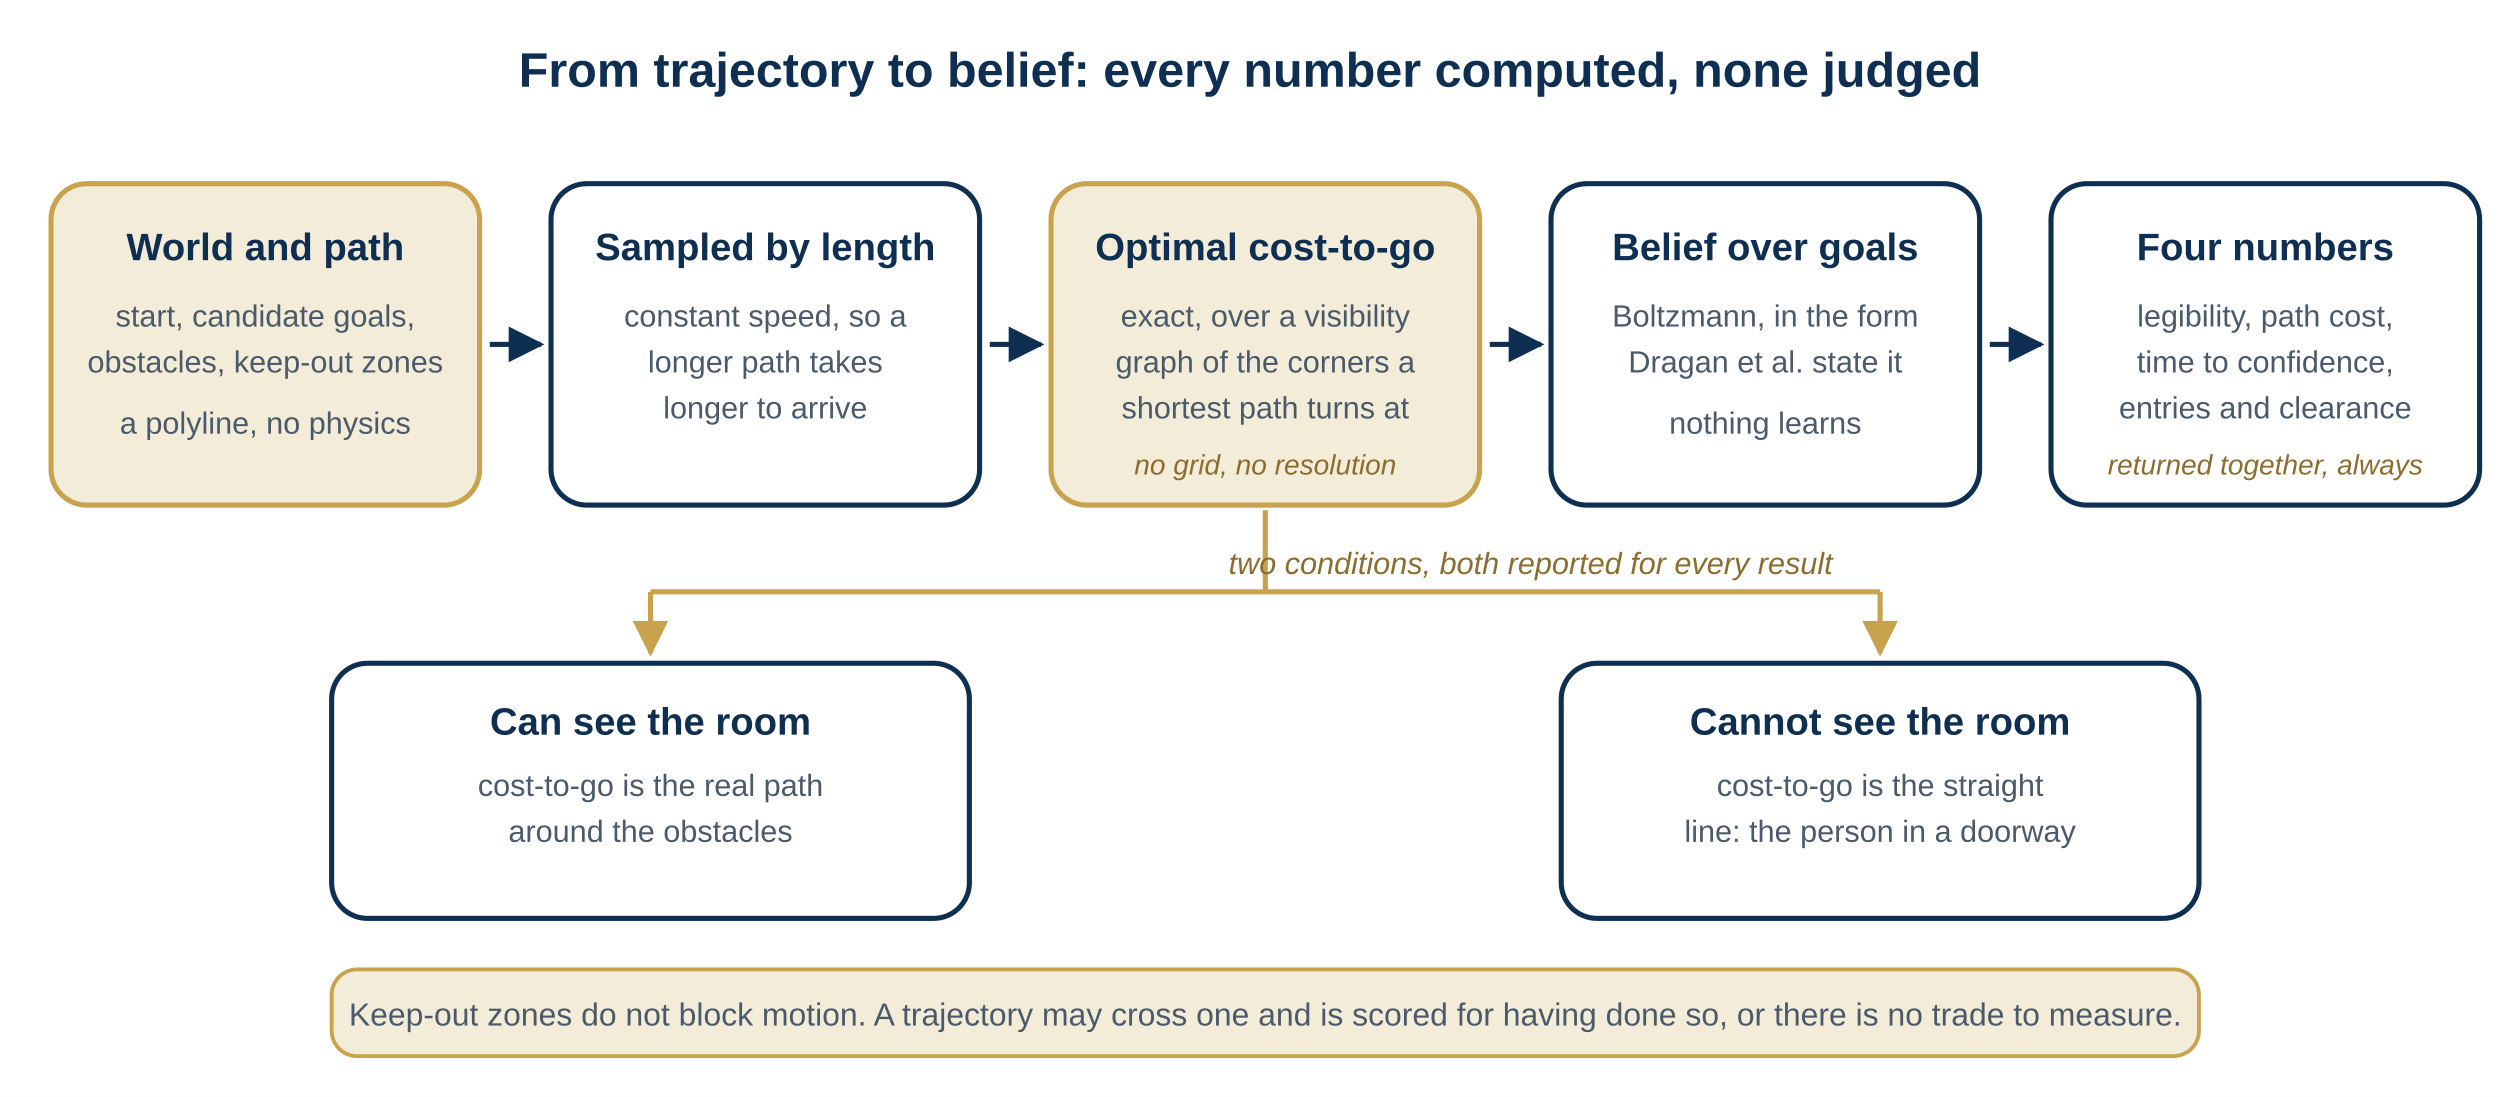
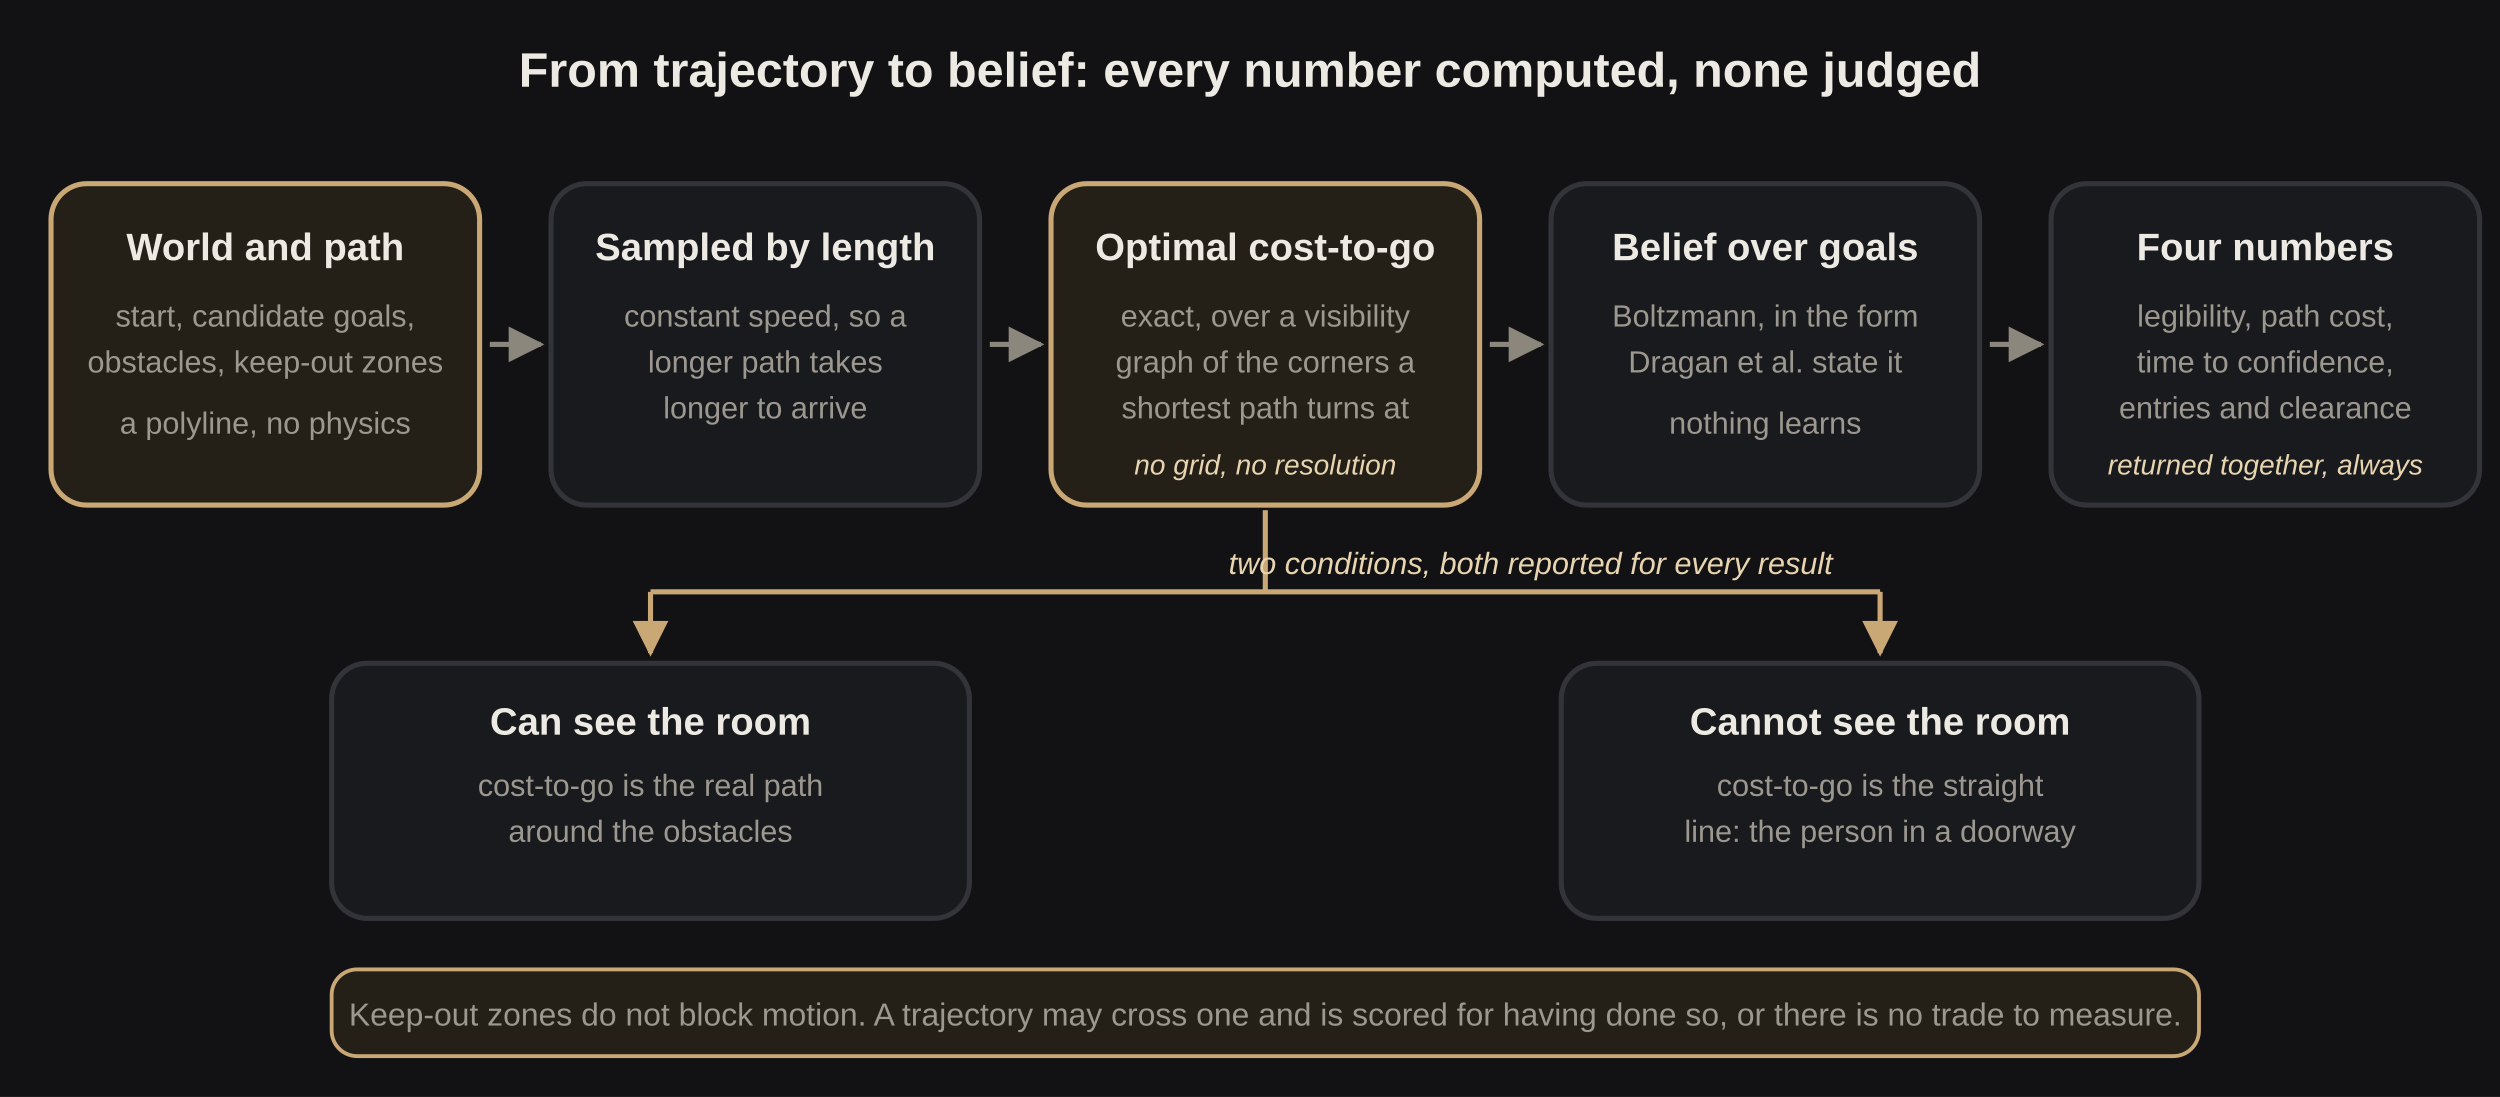
<svg xmlns="http://www.w3.org/2000/svg" viewBox="0 0 980 430" font-family="Segoe UI, Arial, sans-serif">
  <defs>
    <marker id="larr" viewBox="0 0 10 10" refX="9" refY="5" markerWidth="7" markerHeight="7" orient="auto-start-reverse">
-       <path d="M0,0 L10,5 L0,10 z" fill="#0f2f52" />
+       <path d="M0,0 L10,5 L0,10 z" fill="#8B877D" />
    </marker>
    <marker id="larrg" viewBox="0 0 10 10" refX="9" refY="5" markerWidth="7" markerHeight="7" orient="auto-start-reverse">
-       <path d="M0,0 L10,5 L0,10 z" fill="#c8a24c" />
+       <path d="M0,0 L10,5 L0,10 z" fill="#C9A876" />
    </marker>
  </defs>
-   <rect width="980" height="430" fill="#ffffff" />
-   <text x="490" y="34" text-anchor="middle" font-size="19" font-weight="700" fill="#0f2f52">From trajectory to belief: every number computed, none judged</text>
-   <rect x="20" y="72" width="168" height="126" rx="14" fill="#f3ecd8" stroke="#c8a24c" stroke-width="2" />
-   <text x="104" y="102" text-anchor="middle" font-size="15" font-weight="700" fill="#0f2f52">World and path</text>
-   <text x="104" y="128" text-anchor="middle" font-size="12" fill="#4b5a6a">start, candidate goals,</text>
-   <text x="104" y="146" text-anchor="middle" font-size="12" fill="#4b5a6a">obstacles, keep-out zones</text>
-   <text x="104" y="170" text-anchor="middle" font-size="12" fill="#4b5a6a">a polyline, no physics</text>
-   <line x1="192" y1="135" x2="212" y2="135" stroke="#0f2f52" stroke-width="2" marker-end="url(#larr)" />
-   <rect x="216" y="72" width="168" height="126" rx="14" fill="#ffffff" stroke="#0f2f52" stroke-width="2" />
-   <text x="300" y="102" text-anchor="middle" font-size="15" font-weight="700" fill="#0f2f52">Sampled by length</text>
-   <text x="300" y="128" text-anchor="middle" font-size="12" fill="#4b5a6a">constant speed, so a</text>
-   <text x="300" y="146" text-anchor="middle" font-size="12" fill="#4b5a6a">longer path takes</text>
-   <text x="300" y="164" text-anchor="middle" font-size="12" fill="#4b5a6a">longer to arrive</text>
-   <line x1="388" y1="135" x2="408" y2="135" stroke="#0f2f52" stroke-width="2" marker-end="url(#larr)" />
-   <rect x="412" y="72" width="168" height="126" rx="14" fill="#f3ecd8" stroke="#c8a24c" stroke-width="2" />
-   <text x="496" y="102" text-anchor="middle" font-size="15" font-weight="700" fill="#0f2f52">Optimal cost-to-go</text>
-   <text x="496" y="128" text-anchor="middle" font-size="12" fill="#4b5a6a">exact, over a visibility</text>
-   <text x="496" y="146" text-anchor="middle" font-size="12" fill="#4b5a6a">graph of the corners a</text>
-   <text x="496" y="164" text-anchor="middle" font-size="12" fill="#4b5a6a">shortest path turns at</text>
-   <text x="496" y="186" text-anchor="middle" font-size="11" font-style="italic" fill="#8a6d2f">no grid, no resolution</text>
-   <line x1="584" y1="135" x2="604" y2="135" stroke="#0f2f52" stroke-width="2" marker-end="url(#larr)" />
-   <rect x="608" y="72" width="168" height="126" rx="14" fill="#ffffff" stroke="#0f2f52" stroke-width="2" />
-   <text x="692" y="102" text-anchor="middle" font-size="15" font-weight="700" fill="#0f2f52">Belief over goals</text>
-   <text x="692" y="128" text-anchor="middle" font-size="12" fill="#4b5a6a">Boltzmann, in the form</text>
-   <text x="692" y="146" text-anchor="middle" font-size="12" fill="#4b5a6a">Dragan et al. state it</text>
-   <text x="692" y="170" text-anchor="middle" font-size="12" fill="#4b5a6a">nothing learns</text>
-   <line x1="780" y1="135" x2="800" y2="135" stroke="#0f2f52" stroke-width="2" marker-end="url(#larr)" />
-   <rect x="804" y="72" width="168" height="126" rx="14" fill="#ffffff" stroke="#0f2f52" stroke-width="2" />
-   <text x="888" y="102" text-anchor="middle" font-size="15" font-weight="700" fill="#0f2f52">Four numbers</text>
-   <text x="888" y="128" text-anchor="middle" font-size="12" fill="#4b5a6a">legibility, path cost,</text>
-   <text x="888" y="146" text-anchor="middle" font-size="12" fill="#4b5a6a">time to confidence,</text>
-   <text x="888" y="164" text-anchor="middle" font-size="12" fill="#4b5a6a">entries and clearance</text>
-   <text x="888" y="186" text-anchor="middle" font-size="11" font-style="italic" fill="#8a6d2f">returned together, always</text>
-   <line x1="496" y1="200" x2="496" y2="232" stroke="#c8a24c" stroke-width="2" />
-   <line x1="255" y1="232" x2="737" y2="232" stroke="#c8a24c" stroke-width="2" />
-   <line x1="255" y1="232" x2="255" y2="256" stroke="#c8a24c" stroke-width="2" marker-end="url(#larrg)" />
-   <line x1="737" y1="232" x2="737" y2="256" stroke="#c8a24c" stroke-width="2" marker-end="url(#larrg)" />
-   <text x="600" y="225" text-anchor="middle" font-size="12" font-style="italic" fill="#8a6d2f">two conditions, both reported for every result</text>
-   <rect x="130" y="260" width="250" height="100" rx="14" fill="#ffffff" stroke="#0f2f52" stroke-width="2" />
-   <text x="255" y="288" text-anchor="middle" font-size="15" font-weight="700" fill="#0f2f52">Can see the room</text>
-   <text x="255" y="312" text-anchor="middle" font-size="12" fill="#4b5a6a">cost-to-go is the real path</text>
-   <text x="255" y="330" text-anchor="middle" font-size="12" fill="#4b5a6a">around the obstacles</text>
-   <rect x="612" y="260" width="250" height="100" rx="14" fill="#ffffff" stroke="#0f2f52" stroke-width="2" />
-   <text x="737" y="288" text-anchor="middle" font-size="15" font-weight="700" fill="#0f2f52">Cannot see the room</text>
-   <text x="737" y="312" text-anchor="middle" font-size="12" fill="#4b5a6a">cost-to-go is the straight</text>
-   <text x="737" y="330" text-anchor="middle" font-size="12" fill="#4b5a6a">line: the person in a doorway</text>
-   <rect x="130" y="380" width="732" height="34" rx="10" fill="#f3ecd8" stroke="#c8a24c" stroke-width="1.5" />
-   <text x="496" y="402" text-anchor="middle" font-size="12.5" fill="#4b5a6a">Keep-out zones do not block motion. A trajectory may cross one and is scored for having done so, or there is no trade to measure.</text>
+   <rect width="980" height="430" fill="#121214" />
+   <text x="490" y="34" text-anchor="middle" font-size="19" font-weight="700" fill="#EDEAE3">From trajectory to belief: every number computed, none judged</text>
+   <rect x="20" y="72" width="168" height="126" rx="14" fill="#241F17" stroke="#C9A876" stroke-width="2" />
+   <text x="104" y="102" text-anchor="middle" font-size="15" font-weight="700" fill="#EDEAE3">World and path</text>
+   <text x="104" y="128" text-anchor="middle" font-size="12" fill="#9C988F">start, candidate goals,</text>
+   <text x="104" y="146" text-anchor="middle" font-size="12" fill="#9C988F">obstacles, keep-out zones</text>
+   <text x="104" y="170" text-anchor="middle" font-size="12" fill="#9C988F">a polyline, no physics</text>
+   <line x1="192" y1="135" x2="212" y2="135" stroke="#8B877D" stroke-width="2" marker-end="url(#larr)" />
+   <rect x="216" y="72" width="168" height="126" rx="14" fill="#191A1D" stroke="#33343A" stroke-width="2" />
+   <text x="300" y="102" text-anchor="middle" font-size="15" font-weight="700" fill="#EDEAE3">Sampled by length</text>
+   <text x="300" y="128" text-anchor="middle" font-size="12" fill="#9C988F">constant speed, so a</text>
+   <text x="300" y="146" text-anchor="middle" font-size="12" fill="#9C988F">longer path takes</text>
+   <text x="300" y="164" text-anchor="middle" font-size="12" fill="#9C988F">longer to arrive</text>
+   <line x1="388" y1="135" x2="408" y2="135" stroke="#8B877D" stroke-width="2" marker-end="url(#larr)" />
+   <rect x="412" y="72" width="168" height="126" rx="14" fill="#241F17" stroke="#C9A876" stroke-width="2" />
+   <text x="496" y="102" text-anchor="middle" font-size="15" font-weight="700" fill="#EDEAE3">Optimal cost-to-go</text>
+   <text x="496" y="128" text-anchor="middle" font-size="12" fill="#9C988F">exact, over a visibility</text>
+   <text x="496" y="146" text-anchor="middle" font-size="12" fill="#9C988F">graph of the corners a</text>
+   <text x="496" y="164" text-anchor="middle" font-size="12" fill="#9C988F">shortest path turns at</text>
+   <text x="496" y="186" text-anchor="middle" font-size="11" font-style="italic" fill="#E8D5B0">no grid, no resolution</text>
+   <line x1="584" y1="135" x2="604" y2="135" stroke="#8B877D" stroke-width="2" marker-end="url(#larr)" />
+   <rect x="608" y="72" width="168" height="126" rx="14" fill="#191A1D" stroke="#33343A" stroke-width="2" />
+   <text x="692" y="102" text-anchor="middle" font-size="15" font-weight="700" fill="#EDEAE3">Belief over goals</text>
+   <text x="692" y="128" text-anchor="middle" font-size="12" fill="#9C988F">Boltzmann, in the form</text>
+   <text x="692" y="146" text-anchor="middle" font-size="12" fill="#9C988F">Dragan et al. state it</text>
+   <text x="692" y="170" text-anchor="middle" font-size="12" fill="#9C988F">nothing learns</text>
+   <line x1="780" y1="135" x2="800" y2="135" stroke="#8B877D" stroke-width="2" marker-end="url(#larr)" />
+   <rect x="804" y="72" width="168" height="126" rx="14" fill="#191A1D" stroke="#33343A" stroke-width="2" />
+   <text x="888" y="102" text-anchor="middle" font-size="15" font-weight="700" fill="#EDEAE3">Four numbers</text>
+   <text x="888" y="128" text-anchor="middle" font-size="12" fill="#9C988F">legibility, path cost,</text>
+   <text x="888" y="146" text-anchor="middle" font-size="12" fill="#9C988F">time to confidence,</text>
+   <text x="888" y="164" text-anchor="middle" font-size="12" fill="#9C988F">entries and clearance</text>
+   <text x="888" y="186" text-anchor="middle" font-size="11" font-style="italic" fill="#E8D5B0">returned together, always</text>
+   <line x1="496" y1="200" x2="496" y2="232" stroke="#C9A876" stroke-width="2" />
+   <line x1="255" y1="232" x2="737" y2="232" stroke="#C9A876" stroke-width="2" />
+   <line x1="255" y1="232" x2="255" y2="256" stroke="#C9A876" stroke-width="2" marker-end="url(#larrg)" />
+   <line x1="737" y1="232" x2="737" y2="256" stroke="#C9A876" stroke-width="2" marker-end="url(#larrg)" />
+   <text x="600" y="225" text-anchor="middle" font-size="12" font-style="italic" fill="#E8D5B0">two conditions, both reported for every result</text>
+   <rect x="130" y="260" width="250" height="100" rx="14" fill="#191A1D" stroke="#33343A" stroke-width="2" />
+   <text x="255" y="288" text-anchor="middle" font-size="15" font-weight="700" fill="#EDEAE3">Can see the room</text>
+   <text x="255" y="312" text-anchor="middle" font-size="12" fill="#9C988F">cost-to-go is the real path</text>
+   <text x="255" y="330" text-anchor="middle" font-size="12" fill="#9C988F">around the obstacles</text>
+   <rect x="612" y="260" width="250" height="100" rx="14" fill="#191A1D" stroke="#33343A" stroke-width="2" />
+   <text x="737" y="288" text-anchor="middle" font-size="15" font-weight="700" fill="#EDEAE3">Cannot see the room</text>
+   <text x="737" y="312" text-anchor="middle" font-size="12" fill="#9C988F">cost-to-go is the straight</text>
+   <text x="737" y="330" text-anchor="middle" font-size="12" fill="#9C988F">line: the person in a doorway</text>
+   <rect x="130" y="380" width="732" height="34" rx="10" fill="#241F17" stroke="#C9A876" stroke-width="1.5" />
+   <text x="496" y="402" text-anchor="middle" font-size="12.5" fill="#9C988F">Keep-out zones do not block motion. A trajectory may cross one and is scored for having done so, or there is no trade to measure.</text>
</svg>
